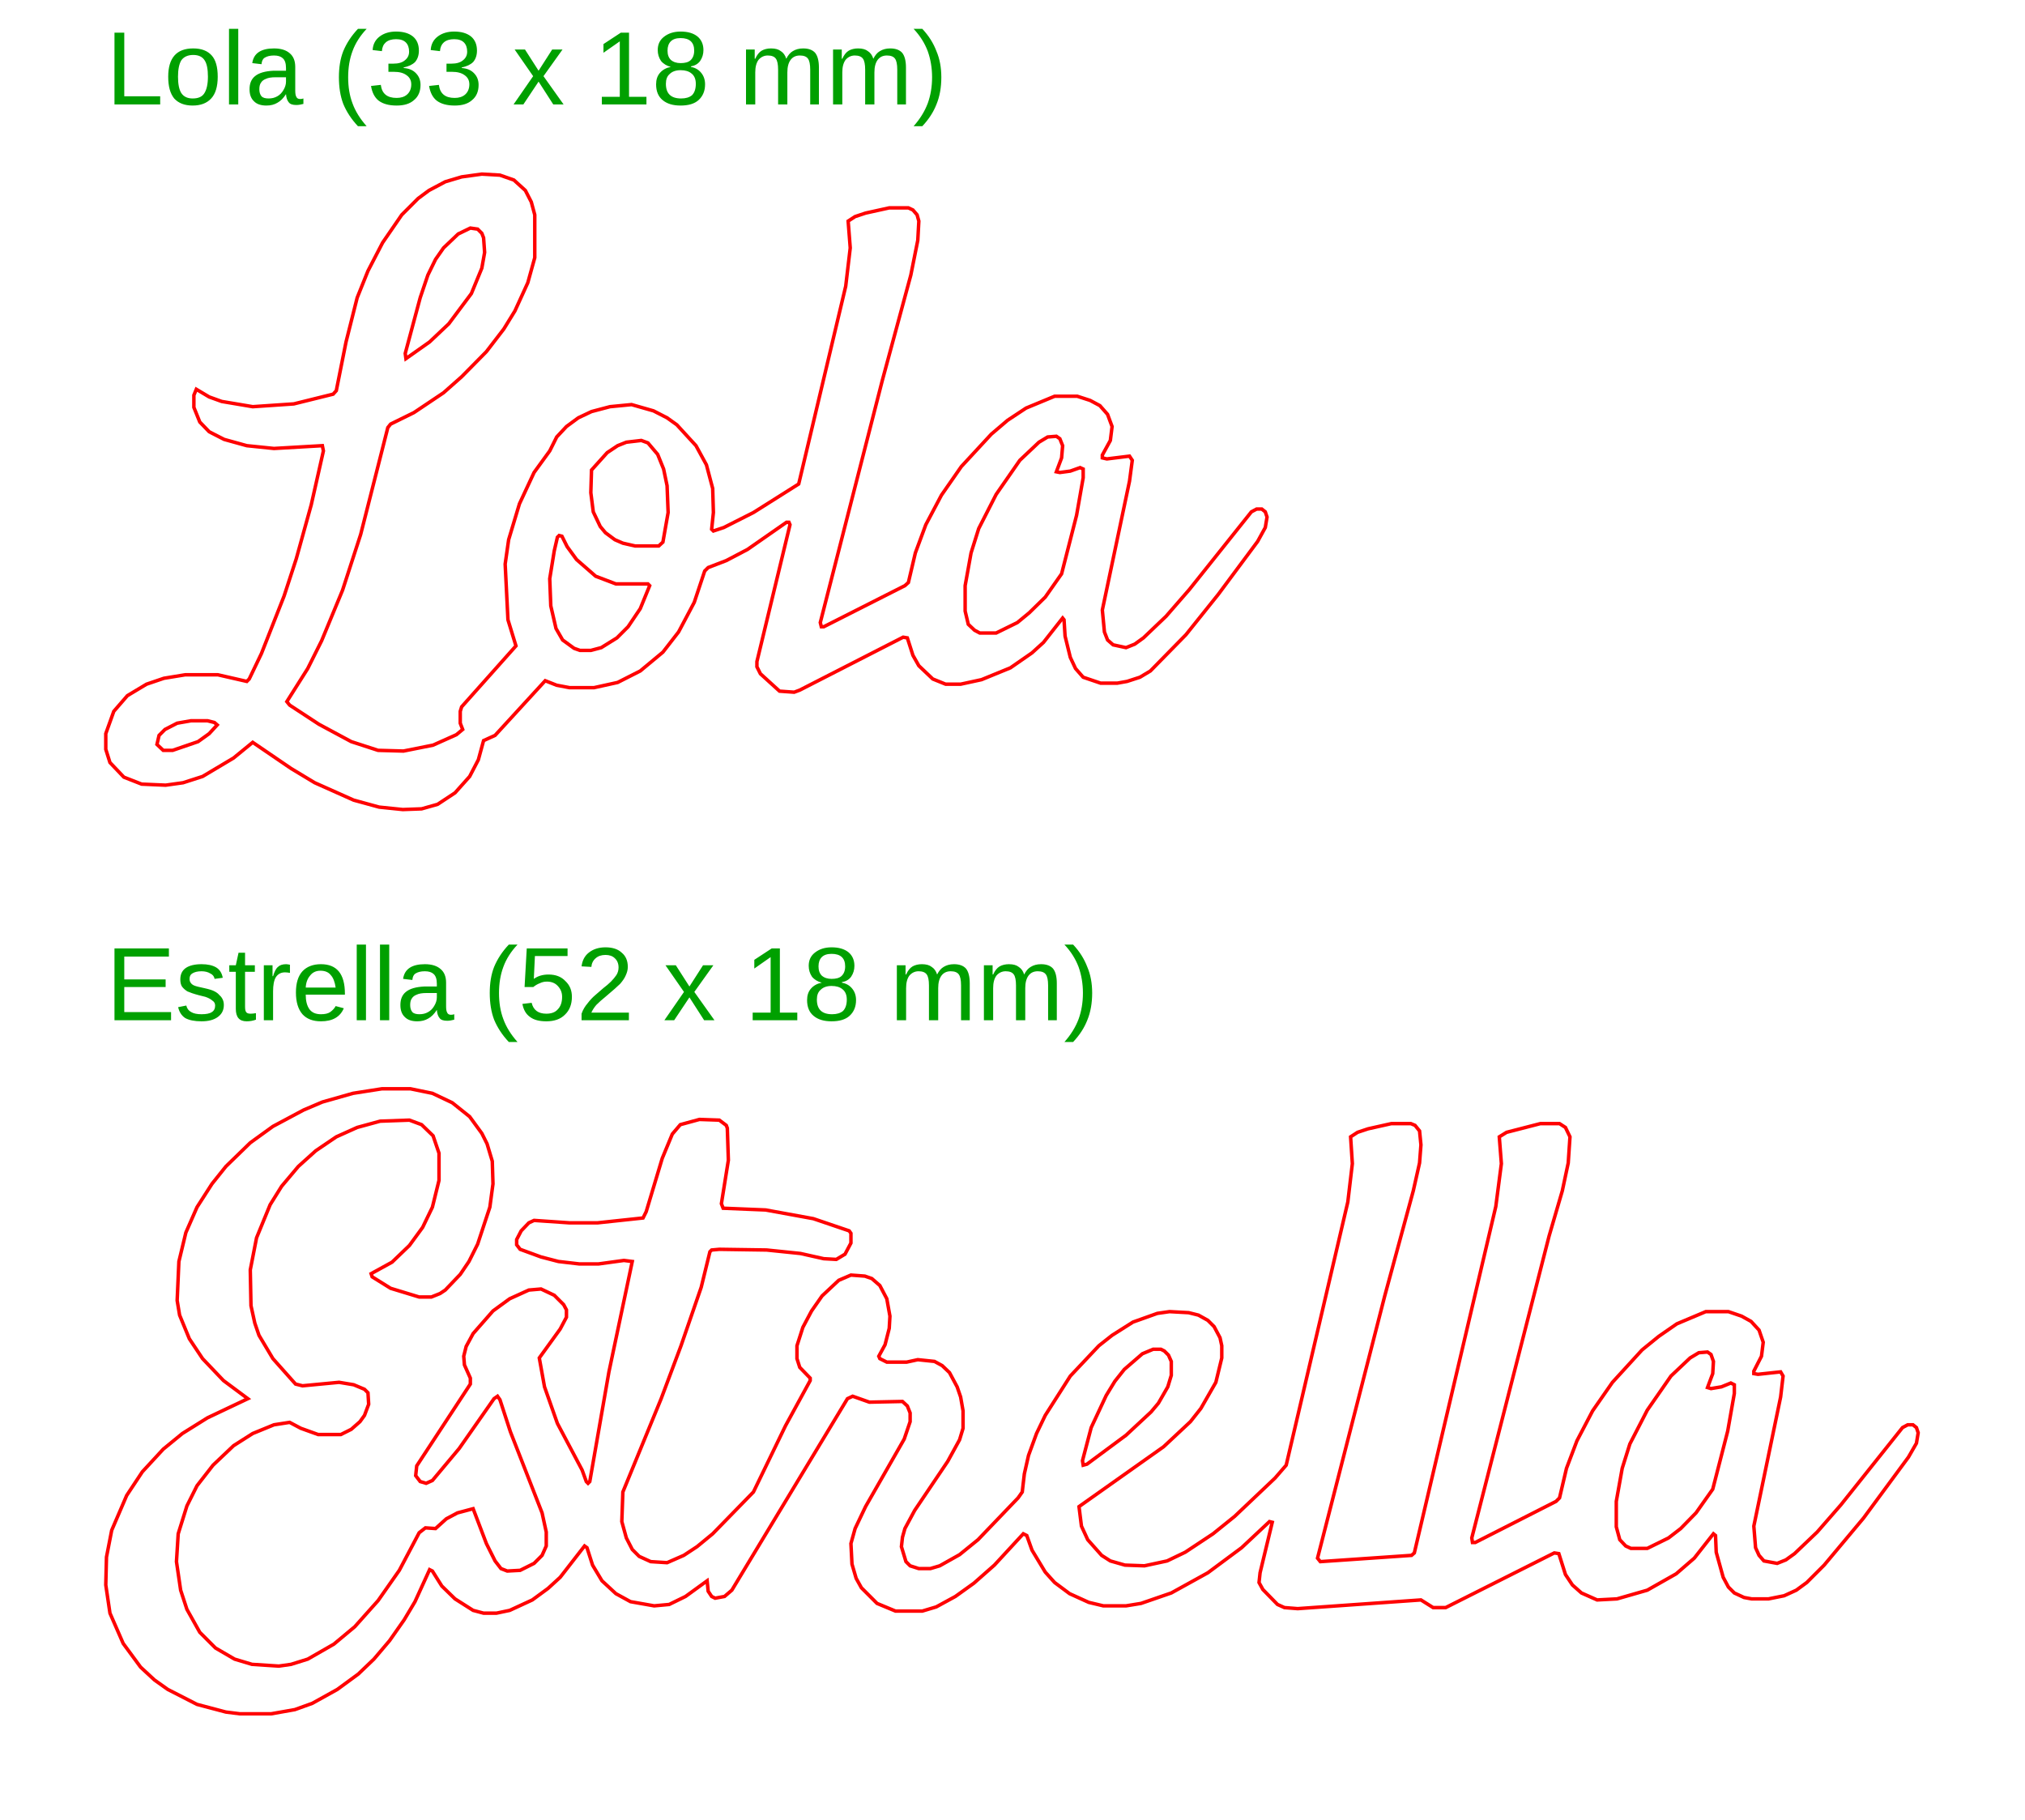
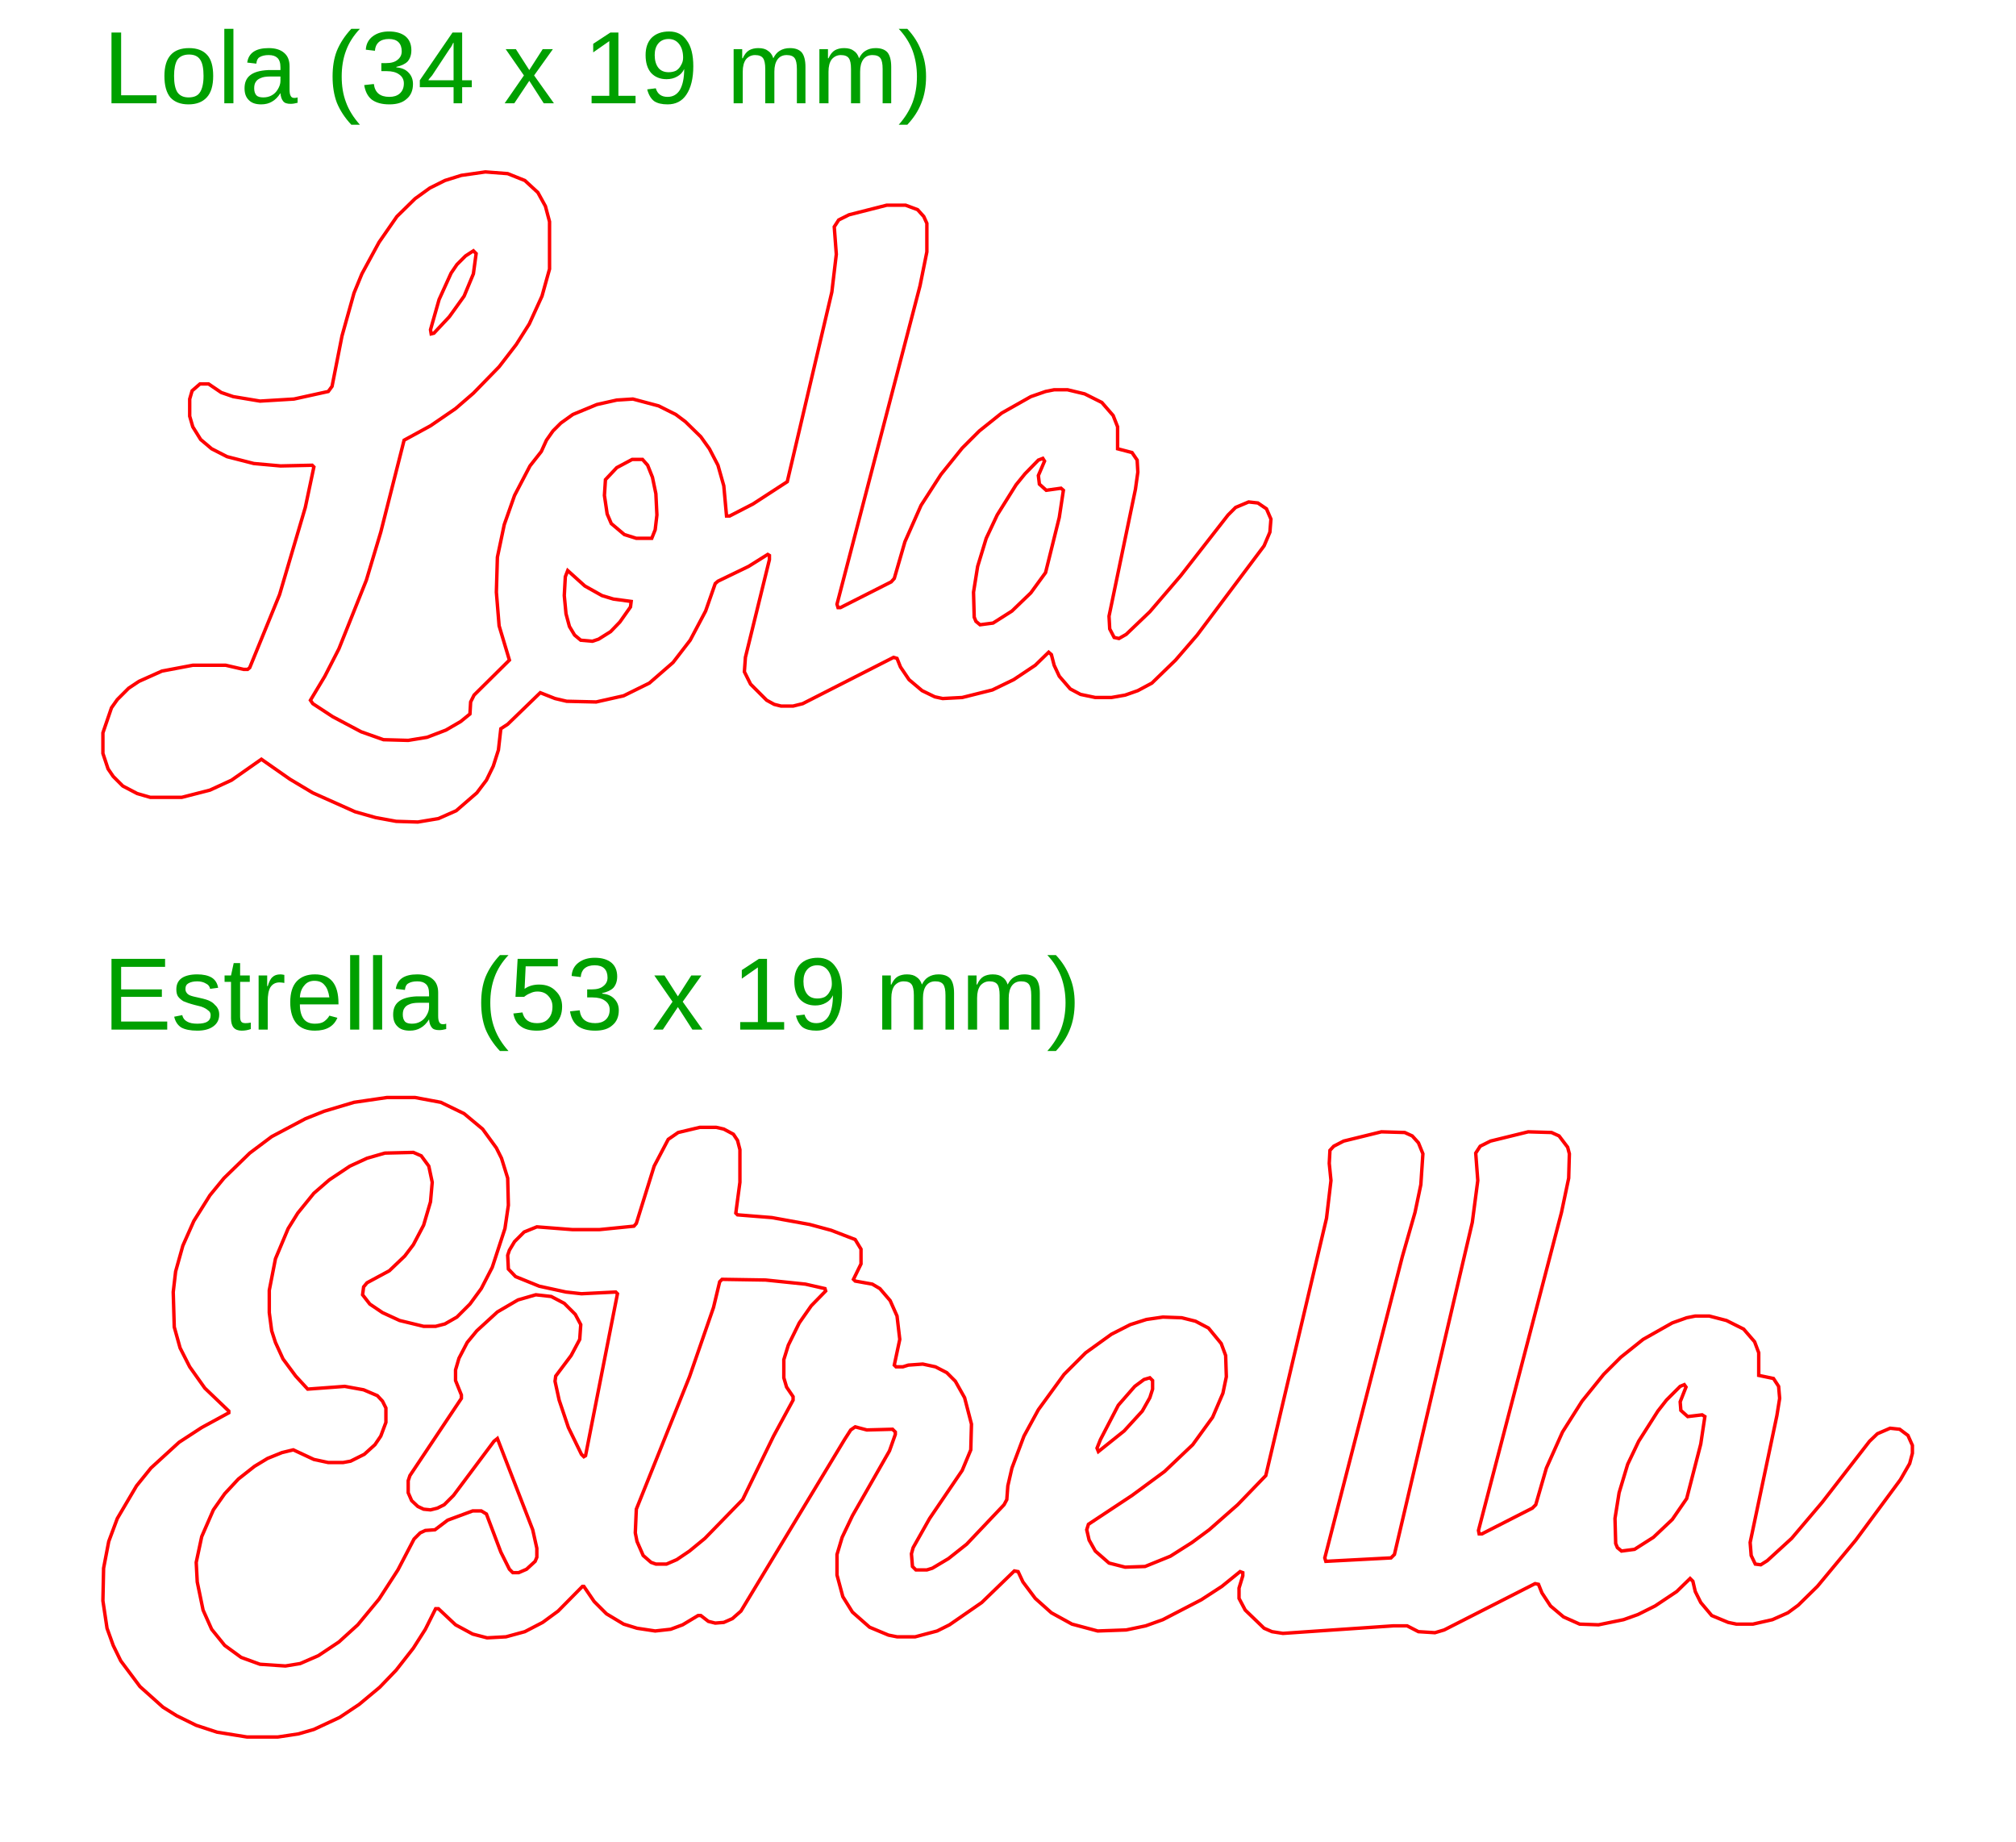
- <svg xmlns="http://www.w3.org/2000/svg" width="58.1mm" height="52.2mm" viewBox="0 0 58.08 52.25">
-   <text x="3" y="3.0" font-family="Arial" font-size="3" fill="#00a000">Lola (33 x 18 mm)</text>
-   <path d="M3.00,21.52 L3.12,21.90 L3.52,22.32 L4.03,22.52 L4.72,22.55 L5.22,22.48 L5.78,22.30 L6.67,21.77 L7.22,21.32 L8.32,22.07 L9.00,22.48 L10.12,22.98 L10.85,23.18 L11.53,23.25 L12.07,23.23 L12.53,23.10 L13.03,22.77 L13.45,22.30 L13.70,21.82 L13.85,21.27 L14.18,21.12 L15.62,19.55 L15.95,19.68 L16.32,19.75 L17.02,19.75 L17.70,19.60 L18.35,19.27 L19.00,18.73 L19.45,18.15 L19.90,17.30 L20.20,16.40 L20.30,16.30 L20.82,16.10 L21.43,15.78 L22.55,15.00 L22.62,15.00 L22.65,15.07 L21.70,19.00 L21.70,19.15 L21.80,19.35 L22.35,19.85 L22.77,19.88 L22.93,19.82 L25.90,18.30 L26.02,18.32 L26.18,18.82 L26.35,19.12 L26.75,19.50 L27.12,19.65 L27.55,19.65 L28.15,19.52 L28.98,19.18 L29.60,18.75 L29.93,18.45 L30.48,17.75 L30.52,17.80 L30.55,18.27 L30.70,18.88 L30.85,19.20 L31.07,19.45 L31.57,19.62 L32.05,19.62 L32.33,19.57 L32.70,19.45 L33.00,19.27 L34.02,18.23 L34.95,17.07 L36.08,15.55 L36.30,15.15 L36.35,14.85 L36.30,14.70 L36.20,14.62 L36.05,14.62 L35.90,14.70 L34.12,16.93 L33.45,17.70 L32.80,18.32 L32.55,18.50 L32.30,18.60 L31.93,18.52 L31.77,18.38 L31.68,18.15 L31.62,17.52 L32.40,13.82 L32.48,13.22 L32.40,13.10 L31.75,13.18 L31.62,13.15 L31.62,13.07 L31.85,12.65 L31.90,12.25 L31.77,11.90 L31.55,11.65 L31.27,11.50 L30.90,11.38 L30.25,11.38 L29.43,11.72 L28.90,12.07 L28.43,12.47 L27.57,13.40 L27.00,14.22 L26.55,15.07 L26.25,15.88 L26.05,16.73 L25.95,16.82 L23.62,18.00 L23.55,18.00 L23.52,17.88 L25.30,10.93 L26.12,7.90 L26.32,6.90 L26.35,6.35 L26.30,6.17 L26.18,6.03 L26.05,5.97 L25.50,5.97 L24.82,6.12 L24.52,6.22 L24.32,6.35 L24.38,7.12 L24.25,8.22 L22.90,13.90 L21.60,14.72 L20.75,15.15 L20.45,15.25 L20.40,15.20 L20.45,14.72 L20.43,14.03 L20.25,13.35 L19.95,12.80 L19.40,12.20 L19.12,12.00 L18.73,11.80 L18.10,11.62 L17.48,11.68 L16.95,11.82 L16.57,12.00 L16.23,12.25 L15.95,12.55 L15.75,12.95 L15.30,13.57 L14.88,14.47 L14.57,15.50 L14.47,16.20 L14.55,17.80 L14.78,18.55 L13.22,20.30 L13.18,20.43 L13.18,20.77 L13.25,20.95 L13.07,21.10 L12.40,21.40 L11.55,21.57 L10.82,21.55 L10.05,21.30 L9.12,20.80 L8.28,20.25 L8.20,20.15 L8.80,19.20 L9.20,18.40 L9.80,16.95 L10.32,15.35 L11.10,12.28 L11.18,12.18 L11.85,11.85 L12.70,11.28 L13.22,10.82 L13.93,10.10 L14.43,9.45 L14.75,8.93 L15.12,8.12 L15.32,7.40 L15.32,6.17 L15.22,5.80 L15.05,5.47 L14.72,5.17 L14.32,5.03 L13.80,5.00 L13.22,5.08 L12.75,5.22 L12.28,5.47 L11.97,5.70 L11.50,6.17 L10.95,6.97 L10.53,7.78 L10.22,8.55 L9.90,9.82 L9.62,11.22 L9.53,11.32 L8.40,11.60 L7.22,11.68 L6.33,11.53 L5.97,11.40 L5.60,11.18 L5.53,11.35 L5.53,11.70 L5.70,12.12 L5.97,12.40 L6.40,12.62 L7.05,12.80 L7.83,12.88 L9.22,12.80 L9.25,12.95 L8.90,14.50 L8.47,16.05 L8.12,17.12 L7.47,18.77 L7.12,19.50 L7.05,19.57 L6.22,19.38 L5.28,19.38 L4.67,19.48 L4.17,19.65 L3.62,19.98 L3.23,20.43 L3.00,21.07Z M6.20,20.82 L5.97,21.07 L5.65,21.30 L4.92,21.55 L4.65,21.55 L4.47,21.38 L4.53,21.12 L4.70,20.95 L5.05,20.77 L5.45,20.70 L5.92,20.70 L6.12,20.75Z M16.02,15.38 L16.10,15.40 L16.25,15.70 L16.52,16.07 L17.07,16.55 L17.65,16.77 L18.57,16.77 L18.62,16.82 L18.35,17.48 L18.00,18.00 L17.68,18.32 L17.23,18.60 L16.93,18.68 L16.62,18.68 L16.45,18.62 L16.12,18.38 L15.93,18.05 L15.78,17.40 L15.75,16.62 L15.88,15.82 L15.97,15.43Z M17.95,12.70 L18.38,12.65 L18.57,12.72 L18.85,13.05 L19.02,13.47 L19.12,13.95 L19.15,14.72 L19.00,15.57 L18.88,15.68 L18.20,15.68 L17.85,15.60 L17.62,15.50 L17.35,15.30 L17.20,15.12 L17.00,14.70 L16.93,14.15 L16.95,13.50 L17.40,13.00 L17.70,12.80Z M30.30,12.53 L30.40,12.60 L30.48,12.80 L30.45,13.15 L30.30,13.55 L30.40,13.57 L30.70,13.53 L30.98,13.43 L31.07,13.47 L31.07,13.72 L30.88,14.80 L30.45,16.48 L29.98,17.15 L29.52,17.60 L29.18,17.88 L28.57,18.18 L28.10,18.18 L27.95,18.10 L27.77,17.93 L27.68,17.55 L27.68,16.82 L27.85,15.88 L28.07,15.18 L28.57,14.20 L29.25,13.22 L29.80,12.70 L30.05,12.55Z M13.68,6.58 L13.80,6.70 L13.85,6.83 L13.88,7.25 L13.80,7.70 L13.50,8.43 L12.85,9.30 L12.30,9.82 L11.62,10.30 L11.60,10.15 L12.03,8.55 L12.25,7.90 L12.47,7.45 L12.70,7.12 L13.12,6.72 L13.47,6.55Z" fill="none" stroke="#ff0000" stroke-width="0.1" fill-rule="evenodd" />
-   <text x="3" y="29.3" font-family="Arial" font-size="3" fill="#00a000">Estrella (52 x 18 mm)</text>
-   <path d="M3.00,45.52 L3.12,46.33 L3.50,47.20 L4.00,47.88 L4.40,48.25 L4.78,48.52 L5.62,48.95 L6.45,49.17 L6.85,49.22 L7.75,49.22 L8.43,49.10 L8.93,48.92 L9.65,48.52 L10.25,48.08 L10.70,47.65 L11.15,47.12 L11.57,46.52 L11.88,46.00 L12.30,45.08 L12.38,45.12 L12.65,45.55 L13.03,45.92 L13.55,46.25 L13.85,46.33 L14.22,46.33 L14.60,46.25 L15.25,45.95 L15.70,45.62 L16.05,45.30 L16.75,44.40 L16.82,44.45 L16.98,44.95 L17.25,45.40 L17.65,45.77 L18.07,46.00 L18.75,46.12 L19.18,46.08 L19.65,45.85 L20.27,45.40 L20.30,45.70 L20.40,45.85 L20.50,45.90 L20.77,45.85 L20.98,45.67 L24.30,40.17 L24.45,40.10 L24.93,40.27 L25.88,40.25 L26.02,40.38 L26.10,40.58 L26.10,40.83 L25.93,41.33 L24.82,43.27 L24.52,43.90 L24.40,44.33 L24.43,44.92 L24.55,45.33 L24.70,45.60 L25.15,46.05 L25.68,46.27 L26.45,46.27 L26.85,46.15 L27.40,45.85 L27.93,45.47 L28.52,44.95 L29.35,44.05 L29.45,44.10 L29.60,44.52 L29.98,45.15 L30.25,45.45 L30.68,45.77 L31.23,46.02 L31.65,46.12 L32.30,46.12 L32.73,46.05 L33.60,45.75 L34.65,45.17 L35.62,44.45 L36.42,43.70 L36.50,43.72 L36.15,45.17 L36.12,45.45 L36.23,45.65 L36.65,46.08 L36.85,46.17 L37.23,46.20 L40.77,45.95 L41.12,46.17 L41.48,46.17 L44.60,44.60 L44.73,44.62 L44.92,45.22 L45.12,45.52 L45.38,45.75 L45.83,45.95 L46.40,45.92 L47.27,45.67 L48.10,45.20 L48.62,44.75 L49.17,44.05 L49.23,44.10 L49.25,44.58 L49.45,45.30 L49.60,45.58 L49.77,45.75 L50.05,45.88 L50.27,45.92 L50.75,45.92 L51.20,45.83 L51.55,45.67 L51.85,45.45 L52.35,44.95 L53.48,43.60 L54.77,41.85 L55.00,41.45 L55.05,41.15 L55.00,41.00 L54.90,40.92 L54.75,40.92 L54.60,41.00 L52.83,43.22 L52.15,44.00 L51.50,44.62 L51.25,44.80 L51.00,44.90 L50.62,44.83 L50.48,44.67 L50.38,44.45 L50.33,43.83 L51.10,40.12 L51.17,39.52 L51.10,39.40 L50.45,39.47 L50.33,39.45 L50.33,39.38 L50.55,38.95 L50.60,38.55 L50.48,38.20 L50.25,37.95 L49.98,37.80 L49.60,37.67 L48.95,37.67 L48.12,38.02 L47.60,38.38 L47.12,38.77 L46.27,39.70 L45.70,40.52 L45.25,41.38 L44.95,42.17 L44.75,43.02 L44.65,43.12 L42.33,44.30 L42.25,44.30 L42.23,44.17 L44.45,35.50 L44.83,34.20 L45.00,33.40 L45.05,32.65 L44.92,32.38 L44.75,32.27 L44.20,32.27 L43.23,32.52 L43.02,32.65 L43.08,33.42 L42.92,34.65 L40.58,44.60 L40.50,44.67 L37.88,44.85 L37.80,44.75 L39.73,37.22 L40.55,34.20 L40.73,33.40 L40.77,32.88 L40.73,32.48 L40.60,32.32 L40.48,32.27 L39.92,32.27 L39.25,32.42 L38.95,32.52 L38.75,32.65 L38.80,33.42 L38.67,34.52 L36.90,42.08 L36.58,42.45 L35.42,43.55 L34.80,44.05 L34.00,44.58 L33.48,44.83 L32.83,44.97 L32.27,44.95 L31.85,44.83 L31.60,44.67 L31.20,44.22 L31.02,43.83 L30.95,43.27 L33.38,41.55 L34.15,40.83 L34.45,40.45 L34.88,39.70 L35.05,39.00 L35.05,38.65 L35.00,38.42 L34.83,38.10 L34.65,37.92 L34.38,37.77 L34.10,37.70 L33.55,37.67 L33.20,37.72 L32.50,37.97 L31.90,38.35 L31.52,38.65 L30.70,39.52 L29.98,40.65 L29.73,41.17 L29.50,41.80 L29.38,42.33 L29.32,42.85 L29.20,43.02 L28.05,44.22 L27.52,44.65 L26.95,44.97 L26.68,45.05 L26.35,45.05 L26.10,44.97 L25.98,44.85 L25.85,44.42 L25.88,44.15 L25.95,43.90 L26.23,43.38 L27.18,41.97 L27.52,41.35 L27.62,41.02 L27.62,40.52 L27.55,40.12 L27.45,39.83 L27.23,39.42 L27.02,39.22 L26.80,39.10 L26.32,39.05 L26.00,39.12 L25.43,39.12 L25.23,39.02 L25.20,38.95 L25.38,38.62 L25.50,38.15 L25.52,37.80 L25.43,37.30 L25.23,36.92 L25.00,36.72 L24.80,36.65 L24.40,36.62 L24.05,36.77 L23.57,37.22 L23.27,37.65 L23.02,38.12 L22.85,38.65 L22.85,39.02 L22.93,39.27 L23.23,39.58 L23.23,39.65 L22.52,40.95 L21.60,42.85 L20.43,44.05 L19.98,44.42 L19.60,44.67 L19.12,44.88 L18.65,44.85 L18.32,44.70 L18.12,44.50 L17.95,44.17 L17.82,43.70 L17.85,42.85 L18.95,40.17 L19.52,38.65 L20.10,36.97 L20.35,35.95 L20.40,35.90 L20.62,35.88 L21.98,35.90 L22.95,36.00 L23.62,36.15 L23.98,36.17 L24.23,36.02 L24.40,35.70 L24.40,35.42 L24.35,35.35 L23.32,35.00 L21.95,34.75 L20.73,34.70 L20.68,34.57 L20.88,33.32 L20.85,32.40 L20.82,32.32 L20.62,32.17 L20.05,32.15 L19.50,32.30 L19.27,32.57 L18.98,33.27 L18.52,34.80 L18.43,34.98 L17.12,35.12 L16.32,35.12 L15.30,35.05 L15.15,35.12 L14.93,35.35 L14.80,35.60 L14.80,35.75 L14.90,35.88 L15.50,36.10 L16.00,36.23 L16.60,36.30 L17.15,36.30 L17.88,36.20 L18.12,36.23 L17.45,39.40 L16.90,42.55 L16.85,42.60 L16.80,42.55 L16.68,42.22 L15.97,40.88 L15.60,39.83 L15.45,39.00 L16.05,38.17 L16.23,37.83 L16.23,37.62 L16.15,37.47 L15.88,37.20 L15.50,37.02 L15.15,37.05 L14.60,37.30 L14.12,37.65 L13.55,38.30 L13.35,38.67 L13.28,38.95 L13.30,39.20 L13.47,39.58 L13.47,39.75 L11.93,42.10 L11.90,42.38 L12.03,42.55 L12.20,42.60 L12.38,42.52 L13.15,41.60 L14.15,40.17 L14.25,40.10 L14.32,40.20 L14.62,41.12 L15.53,43.45 L15.65,44.00 L15.65,44.40 L15.53,44.67 L15.30,44.90 L14.90,45.10 L14.53,45.12 L14.35,45.05 L14.18,44.83 L13.93,44.33 L13.55,43.33 L13.10,43.45 L12.78,43.62 L12.47,43.90 L12.18,43.88 L12.00,44.02 L11.43,45.10 L10.82,45.97 L10.15,46.72 L9.55,47.22 L8.80,47.65 L8.32,47.80 L7.97,47.85 L7.20,47.80 L6.70,47.65 L6.15,47.33 L5.70,46.88 L5.33,46.22 L5.15,45.67 L5.03,44.85 L5.08,44.05 L5.33,43.25 L5.62,42.67 L6.08,42.08 L6.67,41.52 L7.22,41.17 L7.83,40.92 L8.28,40.85 L8.60,41.02 L9.10,41.20 L9.75,41.20 L10.05,41.05 L10.30,40.83 L10.43,40.65 L10.55,40.33 L10.53,40.00 L10.43,39.90 L10.12,39.77 L9.70,39.70 L8.65,39.80 L8.45,39.75 L7.80,39.02 L7.40,38.35 L7.28,38.00 L7.17,37.50 L7.15,36.47 L7.33,35.55 L7.72,34.60 L8.05,34.07 L8.53,33.50 L9.03,33.05 L9.62,32.65 L10.22,32.38 L10.88,32.20 L11.72,32.17 L12.07,32.30 L12.40,32.62 L12.57,33.12 L12.57,33.90 L12.38,34.67 L12.10,35.25 L11.72,35.77 L11.22,36.25 L10.62,36.58 L10.65,36.67 L11.18,37.00 L12.00,37.25 L12.35,37.25 L12.60,37.15 L12.75,37.05 L13.18,36.60 L13.43,36.23 L13.68,35.73 L14.03,34.67 L14.12,34.00 L14.10,33.35 L13.95,32.85 L13.80,32.55 L13.45,32.07 L12.95,31.67 L12.38,31.40 L11.75,31.27 L10.93,31.27 L10.10,31.40 L9.22,31.65 L8.68,31.88 L7.80,32.35 L7.15,32.82 L6.45,33.50 L6.05,34.00 L5.62,34.67 L5.30,35.40 L5.10,36.23 L5.05,37.35 L5.12,37.77 L5.40,38.45 L5.78,39.02 L6.38,39.65 L7.08,40.17 L5.92,40.72 L5.20,41.17 L4.65,41.62 L4.05,42.27 L3.60,42.95 L3.17,43.95 L3.02,44.72Z M49.00,38.83 L49.10,38.90 L49.17,39.10 L49.15,39.45 L49.00,39.85 L49.10,39.88 L49.40,39.83 L49.67,39.72 L49.77,39.77 L49.77,40.02 L49.58,41.10 L49.15,42.77 L48.67,43.45 L48.23,43.90 L47.88,44.17 L47.27,44.47 L46.80,44.47 L46.65,44.40 L46.48,44.22 L46.38,43.85 L46.38,43.12 L46.55,42.17 L46.77,41.47 L47.27,40.50 L47.95,39.52 L48.50,39.00 L48.75,38.85Z M33.40,38.80 L33.52,38.92 L33.60,39.10 L33.60,39.50 L33.50,39.83 L33.23,40.30 L33.02,40.55 L32.30,41.22 L31.18,42.05 L31.07,42.08 L31.05,41.95 L31.30,41.00 L31.73,40.08 L31.98,39.67 L32.25,39.33 L32.77,38.88 L33.08,38.75 L33.30,38.75Z" fill="none" stroke="#ff0000" stroke-width="0.1" fill-rule="evenodd" />
+ <svg xmlns="http://www.w3.org/2000/svg" width="58.8mm" height="53.7mm" viewBox="0 0 58.77 53.65">
+   <text x="3" y="3.0" font-family="Arial" font-size="3" fill="#00a000">Lola (34 x 19 mm)</text>
+   <path d="M3.00,21.95 L3.15,22.40 L3.30,22.62 L3.58,22.90 L4.00,23.12 L4.38,23.23 L5.30,23.23 L6.12,23.02 L6.75,22.73 L7.62,22.12 L8.45,22.70 L9.12,23.10 L10.35,23.65 L10.95,23.82 L11.55,23.93 L12.18,23.95 L12.78,23.85 L13.30,23.62 L13.90,23.10 L14.18,22.73 L14.38,22.32 L14.53,21.85 L14.60,21.23 L14.80,21.10 L15.75,20.18 L16.18,20.35 L16.52,20.43 L17.38,20.45 L18.18,20.27 L18.93,19.90 L19.62,19.30 L20.12,18.65 L20.57,17.80 L20.85,17.00 L20.93,16.93 L21.82,16.50 L22.38,16.15 L22.43,16.18 L22.43,16.30 L21.73,19.15 L21.70,19.57 L21.88,19.93 L22.35,20.40 L22.57,20.52 L22.77,20.57 L23.12,20.57 L23.40,20.50 L26.05,19.15 L26.15,19.18 L26.25,19.43 L26.50,19.80 L26.88,20.12 L27.25,20.30 L27.48,20.35 L28.05,20.32 L28.93,20.10 L29.55,19.80 L30.18,19.38 L30.57,19.00 L30.65,19.07 L30.73,19.38 L30.88,19.70 L31.20,20.07 L31.50,20.23 L31.93,20.32 L32.40,20.32 L32.80,20.25 L33.17,20.12 L33.58,19.90 L34.27,19.23 L34.90,18.50 L36.85,15.90 L37.02,15.50 L37.05,15.12 L36.92,14.82 L36.67,14.65 L36.40,14.62 L36.02,14.78 L35.80,15.00 L34.42,16.77 L33.52,17.82 L32.83,18.48 L32.62,18.60 L32.48,18.57 L32.35,18.32 L32.33,17.95 L33.10,14.25 L33.17,13.75 L33.15,13.40 L33.00,13.18 L32.58,13.07 L32.58,12.43 L32.45,12.10 L32.12,11.72 L31.62,11.47 L31.12,11.35 L30.73,11.35 L30.48,11.40 L30.05,11.55 L29.20,12.03 L28.55,12.55 L28.05,13.05 L27.43,13.82 L26.85,14.72 L26.38,15.78 L26.07,16.85 L25.98,16.95 L24.50,17.70 L24.43,17.70 L24.40,17.60 L26.82,8.32 L27.02,7.33 L27.02,6.50 L26.93,6.30 L26.75,6.10 L26.40,5.97 L25.85,5.97 L24.75,6.25 L24.45,6.40 L24.32,6.60 L24.38,7.40 L24.25,8.50 L22.95,14.03 L21.95,14.68 L21.27,15.03 L21.18,15.03 L21.10,14.15 L20.93,13.55 L20.68,13.07 L20.43,12.72 L19.98,12.28 L19.70,12.07 L19.20,11.82 L18.45,11.62 L17.98,11.65 L17.40,11.78 L16.70,12.07 L16.35,12.32 L16.12,12.55 L15.93,12.82 L15.78,13.15 L15.45,13.57 L15.00,14.43 L14.70,15.28 L14.50,16.23 L14.47,17.25 L14.55,18.23 L14.85,19.23 L13.82,20.25 L13.72,20.45 L13.70,20.80 L13.43,21.02 L13.00,21.27 L12.45,21.48 L11.90,21.57 L11.18,21.55 L10.53,21.32 L9.70,20.88 L9.12,20.50 L9.05,20.40 L9.47,19.70 L9.88,18.90 L10.68,16.90 L11.10,15.50 L11.78,12.82 L12.55,12.40 L13.28,11.90 L13.80,11.45 L14.55,10.68 L15.05,10.03 L15.43,9.43 L15.80,8.62 L16.02,7.83 L16.02,6.45 L15.90,6.00 L15.68,5.60 L15.30,5.25 L14.80,5.05 L14.15,5.00 L13.45,5.10 L12.97,5.25 L12.53,5.47 L12.10,5.78 L11.57,6.30 L11.05,7.05 L10.55,7.97 L10.32,8.53 L9.97,9.78 L9.68,11.25 L9.57,11.40 L8.57,11.62 L7.58,11.68 L6.80,11.55 L6.45,11.43 L6.08,11.18 L5.83,11.18 L5.60,11.38 L5.53,11.62 L5.53,12.12 L5.62,12.43 L5.85,12.80 L6.17,13.07 L6.62,13.30 L7.40,13.50 L8.18,13.57 L9.10,13.55 L9.15,13.60 L8.90,14.78 L8.15,17.32 L7.28,19.45 L7.22,19.50 L7.10,19.50 L6.58,19.38 L5.62,19.38 L4.72,19.55 L4.05,19.85 L3.75,20.05 L3.42,20.38 L3.25,20.62 L3.00,21.35Z M16.55,16.62 L17.05,17.07 L17.55,17.35 L17.88,17.45 L18.40,17.52 L18.38,17.68 L18.07,18.12 L17.80,18.40 L17.45,18.62 L17.27,18.68 L16.93,18.65 L16.75,18.50 L16.60,18.25 L16.50,17.88 L16.45,17.35 L16.48,16.80Z M30.40,13.35 L30.45,13.43 L30.27,13.85 L30.30,14.10 L30.50,14.28 L30.93,14.22 L31.00,14.28 L30.88,15.07 L30.48,16.68 L30.05,17.27 L29.50,17.80 L28.95,18.15 L28.57,18.20 L28.45,18.10 L28.40,17.98 L28.38,17.25 L28.50,16.50 L28.75,15.68 L29.07,15.00 L29.62,14.12 L29.88,13.80 L30.27,13.40Z M18.43,13.38 L18.73,13.38 L18.88,13.55 L19.02,13.90 L19.12,14.38 L19.15,15.00 L19.10,15.43 L19.00,15.68 L18.55,15.68 L18.20,15.57 L17.82,15.25 L17.70,14.97 L17.62,14.43 L17.65,13.97 L17.98,13.62Z M13.80,7.30 L13.88,7.38 L13.80,7.97 L13.53,8.62 L13.10,9.22 L12.65,9.70 L12.57,9.72 L12.55,9.60 L12.80,8.72 L13.15,7.95 L13.32,7.70 L13.57,7.45Z" fill="none" stroke="#ff0000" stroke-width="0.1" fill-rule="evenodd" />
+   <text x="3" y="30.0" font-family="Arial" font-size="3" fill="#00a000">Estrella (53 x 19 mm)</text>
+   <path d="M3.00,46.65 L3.12,47.45 L3.30,47.95 L3.52,48.40 L4.08,49.15 L4.75,49.75 L5.15,50.00 L5.72,50.28 L6.33,50.48 L7.20,50.62 L8.10,50.62 L8.70,50.53 L9.15,50.40 L9.90,50.05 L10.47,49.67 L11.07,49.17 L11.55,48.67 L12.05,48.03 L12.40,47.48 L12.70,46.88 L12.78,46.88 L13.28,47.35 L13.78,47.62 L14.20,47.73 L14.75,47.70 L15.30,47.55 L15.82,47.28 L16.27,46.95 L16.98,46.23 L17.02,46.23 L17.32,46.67 L17.68,47.03 L18.18,47.33 L18.57,47.45 L19.10,47.53 L19.55,47.48 L19.90,47.35 L20.35,47.08 L20.43,47.08 L20.65,47.25 L20.85,47.30 L21.10,47.28 L21.35,47.17 L21.60,46.95 L24.62,41.95 L24.80,41.67 L24.93,41.58 L25.27,41.67 L26.02,41.65 L26.10,41.73 L26.10,41.80 L25.93,42.28 L24.85,44.17 L24.55,44.80 L24.40,45.30 L24.40,45.90 L24.57,46.53 L24.85,46.98 L25.35,47.42 L25.90,47.65 L26.15,47.70 L26.68,47.70 L27.32,47.53 L27.68,47.35 L28.62,46.70 L29.57,45.78 L29.68,45.80 L29.82,46.10 L30.18,46.58 L30.65,47.00 L31.25,47.33 L32.00,47.53 L32.83,47.50 L33.40,47.38 L33.90,47.20 L35.02,46.62 L35.62,46.23 L36.15,45.80 L36.23,45.83 L36.23,45.92 L36.12,46.28 L36.12,46.58 L36.30,46.92 L36.85,47.45 L37.08,47.55 L37.40,47.60 L40.62,47.38 L41.02,47.38 L41.35,47.55 L41.83,47.58 L42.10,47.50 L44.75,46.15 L44.85,46.17 L44.95,46.42 L45.20,46.80 L45.58,47.12 L46.05,47.33 L46.60,47.35 L47.33,47.20 L47.75,47.05 L48.25,46.80 L48.88,46.38 L49.27,46.00 L49.35,46.08 L49.42,46.38 L49.58,46.70 L49.90,47.08 L50.38,47.28 L50.62,47.33 L51.10,47.33 L51.67,47.20 L52.12,47.00 L52.42,46.78 L52.98,46.23 L54.10,44.88 L55.40,43.12 L55.67,42.65 L55.75,42.35 L55.75,42.12 L55.62,41.83 L55.38,41.65 L55.10,41.62 L54.73,41.78 L54.50,42.00 L53.12,43.78 L52.23,44.83 L51.52,45.48 L51.33,45.60 L51.17,45.58 L51.05,45.33 L51.02,44.95 L51.80,41.25 L51.88,40.75 L51.85,40.40 L51.70,40.17 L51.27,40.08 L51.27,39.42 L51.15,39.10 L50.83,38.73 L50.33,38.48 L49.83,38.35 L49.42,38.35 L49.17,38.40 L48.75,38.55 L47.90,39.03 L47.25,39.55 L46.75,40.05 L46.12,40.83 L45.55,41.73 L45.08,42.78 L44.77,43.85 L44.67,43.95 L43.20,44.70 L43.12,44.70 L43.10,44.60 L45.52,35.33 L45.73,34.33 L45.75,33.62 L45.70,33.43 L45.45,33.10 L45.23,33.00 L44.55,32.98 L43.45,33.25 L43.15,33.40 L43.02,33.60 L43.08,34.40 L42.92,35.62 L40.65,45.30 L40.55,45.40 L38.65,45.50 L38.62,45.40 L40.88,36.62 L41.25,35.33 L41.42,34.52 L41.48,33.62 L41.35,33.30 L41.17,33.10 L40.95,33.00 L40.27,32.98 L39.17,33.25 L38.88,33.40 L38.77,33.52 L38.75,33.90 L38.80,34.40 L38.67,35.50 L36.90,43.00 L36.08,43.85 L35.25,44.58 L34.75,44.95 L34.12,45.35 L33.38,45.65 L32.80,45.67 L32.33,45.55 L31.93,45.20 L31.75,44.88 L31.68,44.58 L31.73,44.42 L33.00,43.58 L33.95,42.88 L34.77,42.10 L35.35,41.30 L35.65,40.60 L35.75,40.12 L35.73,39.50 L35.60,39.15 L35.23,38.70 L34.85,38.50 L34.45,38.40 L33.90,38.38 L33.42,38.45 L32.95,38.60 L32.40,38.88 L31.65,39.42 L31.02,40.05 L30.27,41.08 L29.85,41.85 L29.50,42.78 L29.38,43.30 L29.35,43.70 L29.27,43.85 L28.18,45.00 L27.65,45.42 L27.18,45.70 L27.02,45.75 L26.70,45.75 L26.60,45.65 L26.57,45.28 L26.62,45.10 L27.10,44.25 L28.05,42.85 L28.30,42.25 L28.32,41.50 L28.12,40.73 L27.85,40.25 L27.60,40.00 L27.27,39.83 L26.90,39.75 L26.48,39.78 L26.32,39.83 L26.12,39.83 L26.07,39.78 L26.23,39.03 L26.15,38.35 L25.95,37.90 L25.65,37.55 L25.43,37.42 L24.93,37.33 L24.88,37.28 L25.10,36.83 L25.10,36.40 L24.93,36.12 L24.23,35.85 L23.60,35.68 L22.50,35.48 L21.50,35.40 L21.45,35.35 L21.57,34.45 L21.57,33.50 L21.50,33.23 L21.38,33.05 L21.10,32.90 L20.88,32.85 L20.40,32.85 L19.77,33.00 L19.48,33.20 L19.07,33.98 L18.55,35.65 L18.48,35.73 L17.48,35.83 L16.68,35.83 L15.65,35.75 L15.28,35.90 L15.00,36.18 L14.85,36.43 L14.80,36.58 L14.82,36.98 L15.03,37.20 L15.72,37.48 L16.50,37.65 L16.95,37.70 L17.95,37.65 L18.00,37.70 L17.07,42.42 L17.02,42.45 L16.95,42.38 L16.57,41.60 L16.30,40.80 L16.18,40.25 L16.20,40.10 L16.65,39.50 L16.90,39.03 L16.93,38.60 L16.77,38.30 L16.45,37.98 L16.07,37.78 L15.62,37.73 L15.10,37.88 L14.50,38.23 L13.90,38.78 L13.62,39.12 L13.38,39.58 L13.28,39.92 L13.28,40.23 L13.45,40.65 L13.45,40.75 L11.95,43.00 L11.90,43.15 L11.90,43.50 L12.00,43.73 L12.18,43.90 L12.35,43.98 L12.55,44.00 L12.75,43.95 L12.95,43.85 L13.22,43.58 L14.40,42.00 L14.50,41.92 L15.53,44.58 L15.65,45.12 L15.65,45.38 L15.60,45.50 L15.35,45.73 L15.12,45.83 L14.95,45.83 L14.85,45.73 L14.60,45.23 L14.18,44.12 L14.03,44.03 L13.78,44.03 L13.05,44.30 L12.68,44.58 L12.40,44.60 L12.25,44.67 L12.07,44.85 L11.60,45.75 L11.05,46.60 L10.43,47.35 L9.88,47.85 L9.28,48.25 L8.75,48.48 L8.32,48.55 L7.58,48.50 L7.03,48.30 L6.55,47.95 L6.17,47.48 L5.92,46.92 L5.75,46.10 L5.72,45.53 L5.88,44.78 L6.22,44.00 L6.55,43.53 L6.95,43.10 L7.42,42.73 L7.80,42.50 L8.22,42.33 L8.55,42.25 L9.15,42.53 L9.57,42.62 L10.00,42.62 L10.22,42.58 L10.62,42.38 L10.93,42.10 L11.10,41.85 L11.25,41.45 L11.25,41.03 L11.15,40.83 L11.00,40.67 L10.60,40.50 L10.05,40.40 L8.97,40.48 L8.62,40.10 L8.25,39.60 L8.03,39.12 L7.92,38.78 L7.85,38.25 L7.85,37.60 L8.03,36.68 L8.40,35.80 L8.68,35.35 L9.15,34.77 L9.60,34.38 L10.20,33.98 L10.70,33.75 L11.22,33.60 L12.05,33.58 L12.28,33.68 L12.50,33.98 L12.60,34.45 L12.55,35.02 L12.35,35.70 L12.05,36.27 L11.80,36.60 L11.35,37.03 L10.70,37.38 L10.60,37.50 L10.57,37.73 L10.78,38.00 L11.15,38.25 L11.65,38.48 L12.35,38.65 L12.70,38.65 L12.97,38.58 L13.32,38.38 L13.70,38.00 L14.03,37.55 L14.35,36.93 L14.72,35.80 L14.82,35.12 L14.80,34.33 L14.62,33.75 L14.47,33.45 L14.07,32.90 L13.53,32.45 L12.85,32.12 L12.10,31.98 L11.28,31.98 L10.32,32.12 L9.45,32.38 L8.90,32.60 L7.92,33.12 L7.28,33.60 L6.53,34.33 L6.12,34.83 L5.65,35.58 L5.33,36.30 L5.12,37.05 L5.05,37.65 L5.08,38.67 L5.25,39.28 L5.53,39.83 L5.97,40.45 L6.67,41.12 L6.67,41.17 L5.88,41.60 L5.22,42.03 L4.40,42.78 L3.98,43.30 L3.42,44.25 L3.17,44.92 L3.02,45.70Z M49.10,40.35 L49.15,40.42 L48.98,40.85 L49.00,41.10 L49.20,41.28 L49.62,41.23 L49.70,41.28 L49.58,42.08 L49.17,43.67 L48.75,44.28 L48.20,44.80 L47.65,45.15 L47.27,45.20 L47.15,45.10 L47.10,44.98 L47.08,44.25 L47.20,43.50 L47.45,42.67 L47.77,42.00 L48.33,41.12 L48.58,40.80 L48.98,40.40Z M33.52,40.15 L33.60,40.23 L33.60,40.48 L33.52,40.73 L33.30,41.12 L32.77,41.70 L32.02,42.30 L31.98,42.20 L32.08,41.95 L32.60,40.95 L33.08,40.40 L33.35,40.20Z M24.05,37.55 L24.07,37.62 L23.65,38.05 L23.30,38.55 L22.98,39.20 L22.85,39.62 L22.85,40.15 L22.93,40.42 L23.12,40.70 L23.12,40.80 L22.55,41.85 L21.65,43.70 L20.55,44.83 L20.10,45.20 L19.73,45.45 L19.43,45.58 L19.12,45.58 L18.98,45.53 L18.75,45.33 L18.57,44.92 L18.52,44.67 L18.55,43.98 L20.10,40.12 L20.80,38.10 L20.98,37.35 L21.05,37.28 L22.32,37.30 L23.48,37.42Z" fill="none" stroke="#ff0000" stroke-width="0.1" fill-rule="evenodd" />
</svg>
